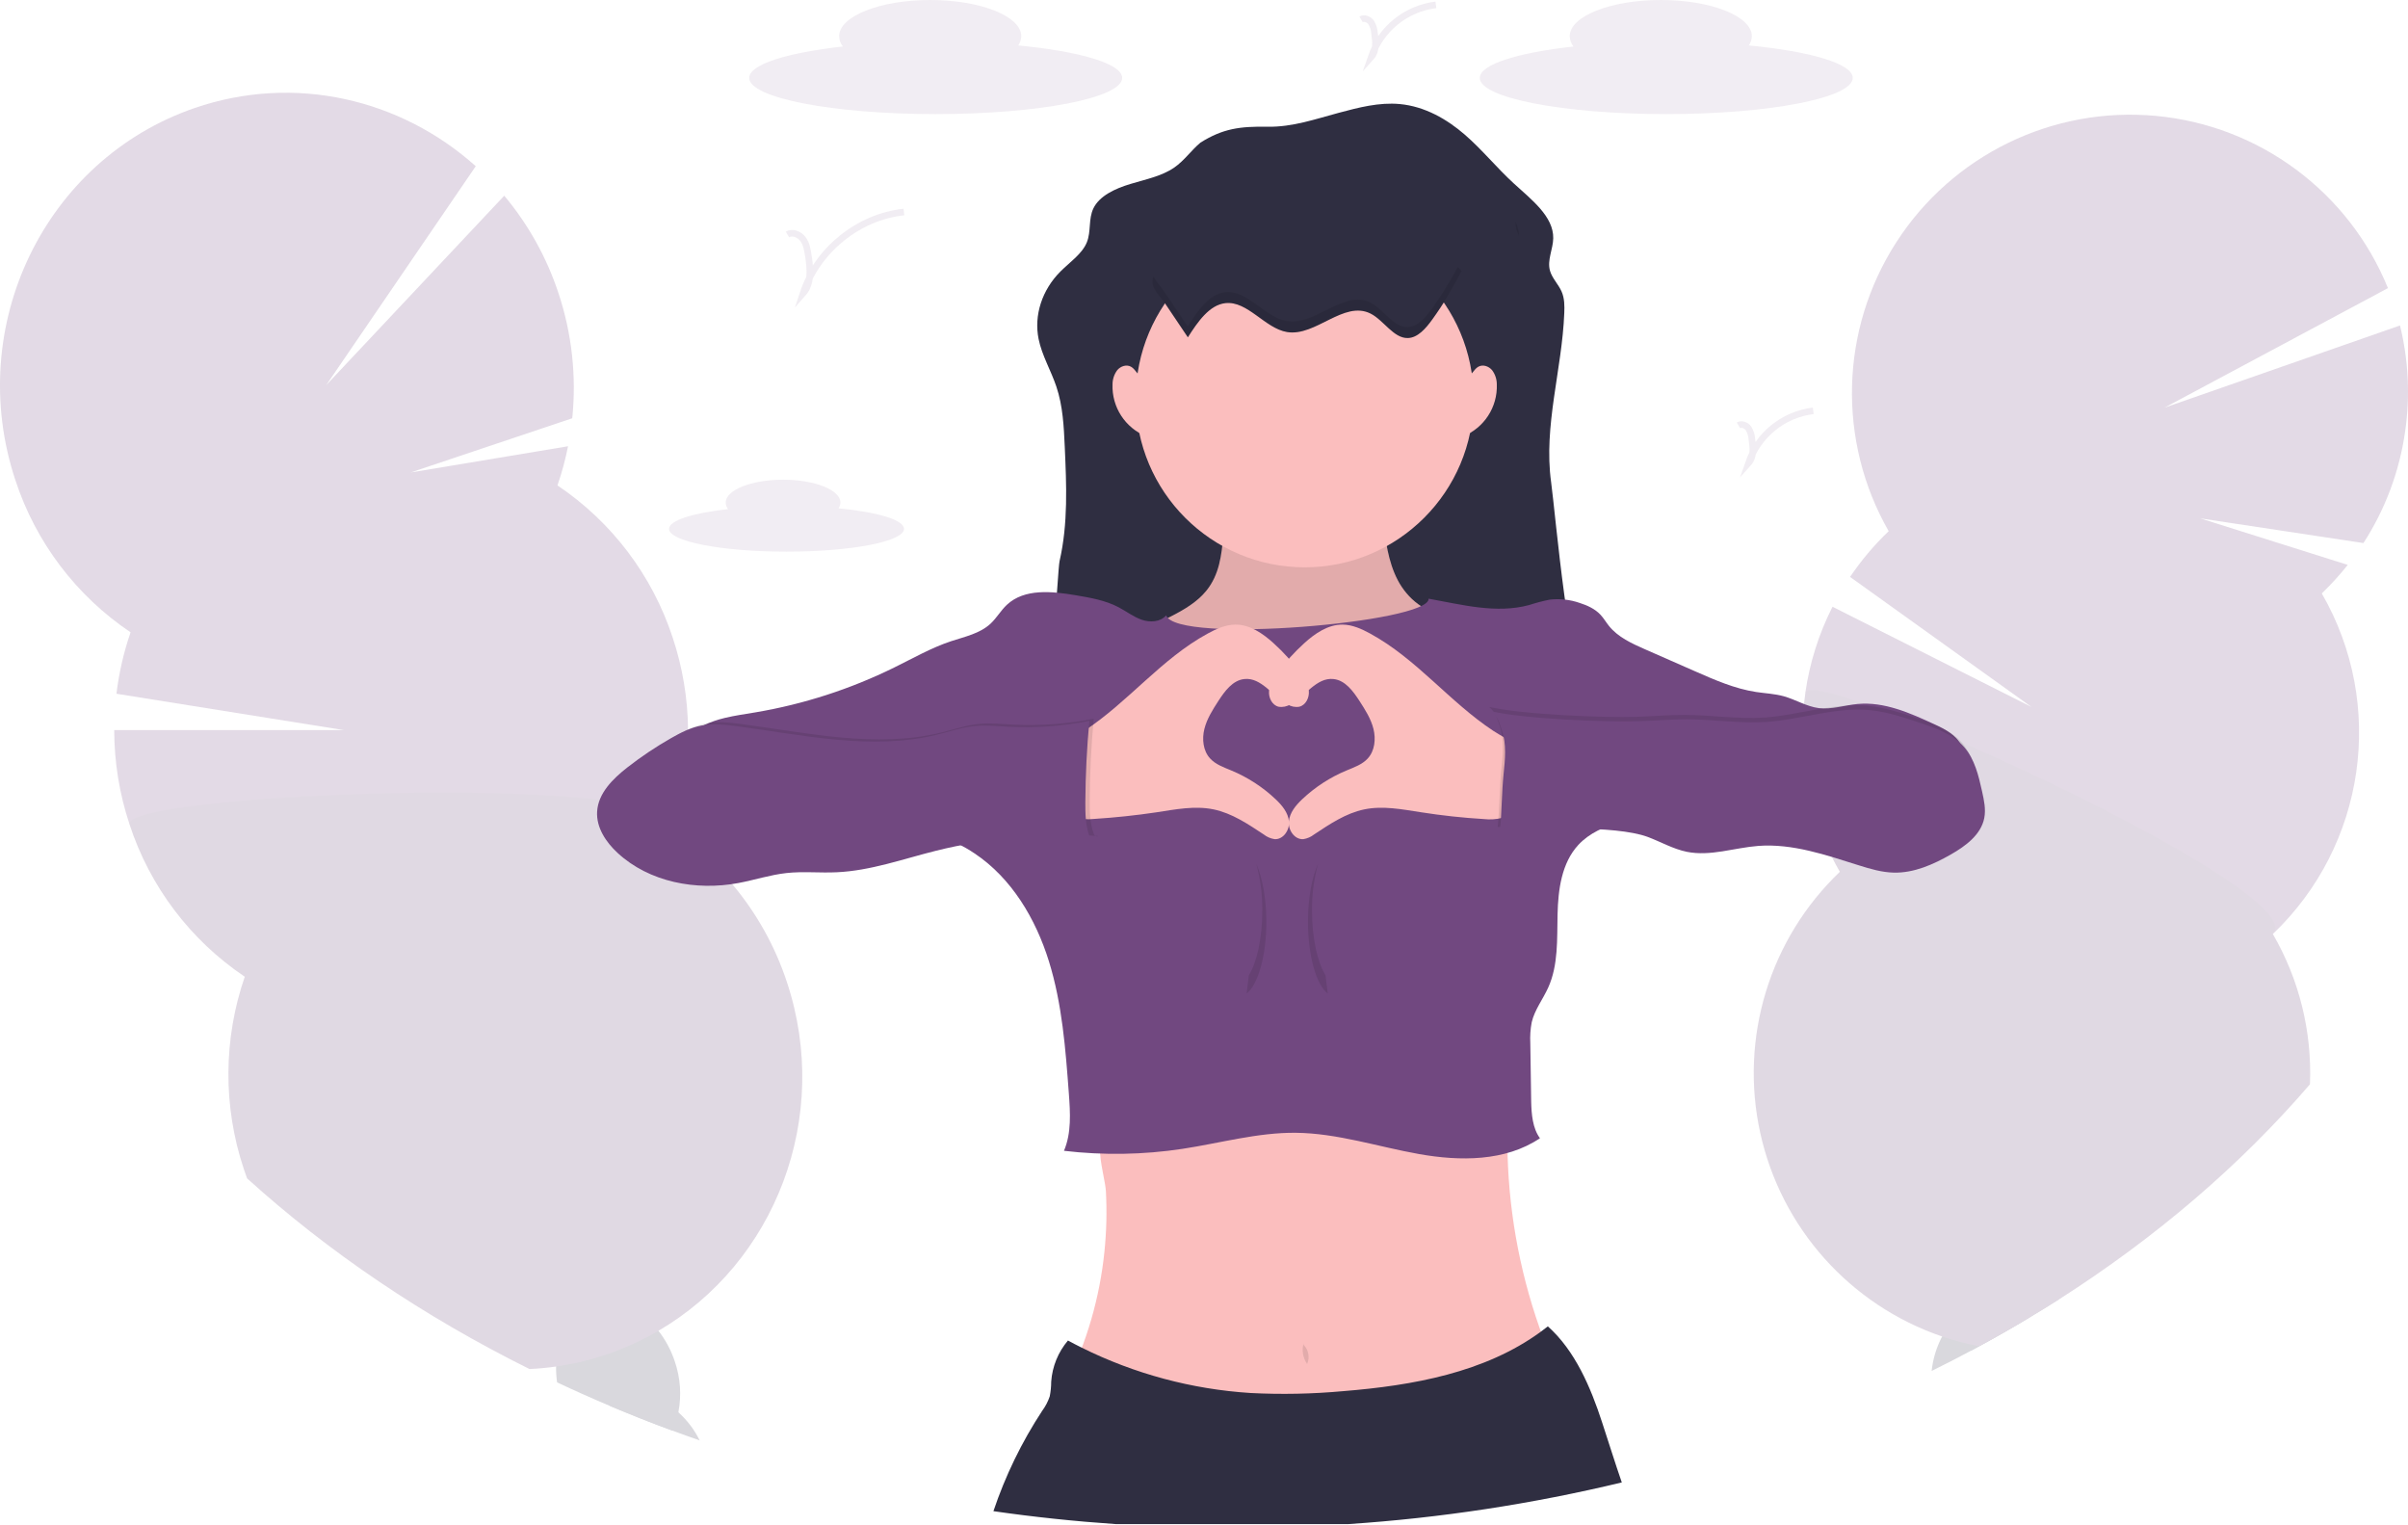
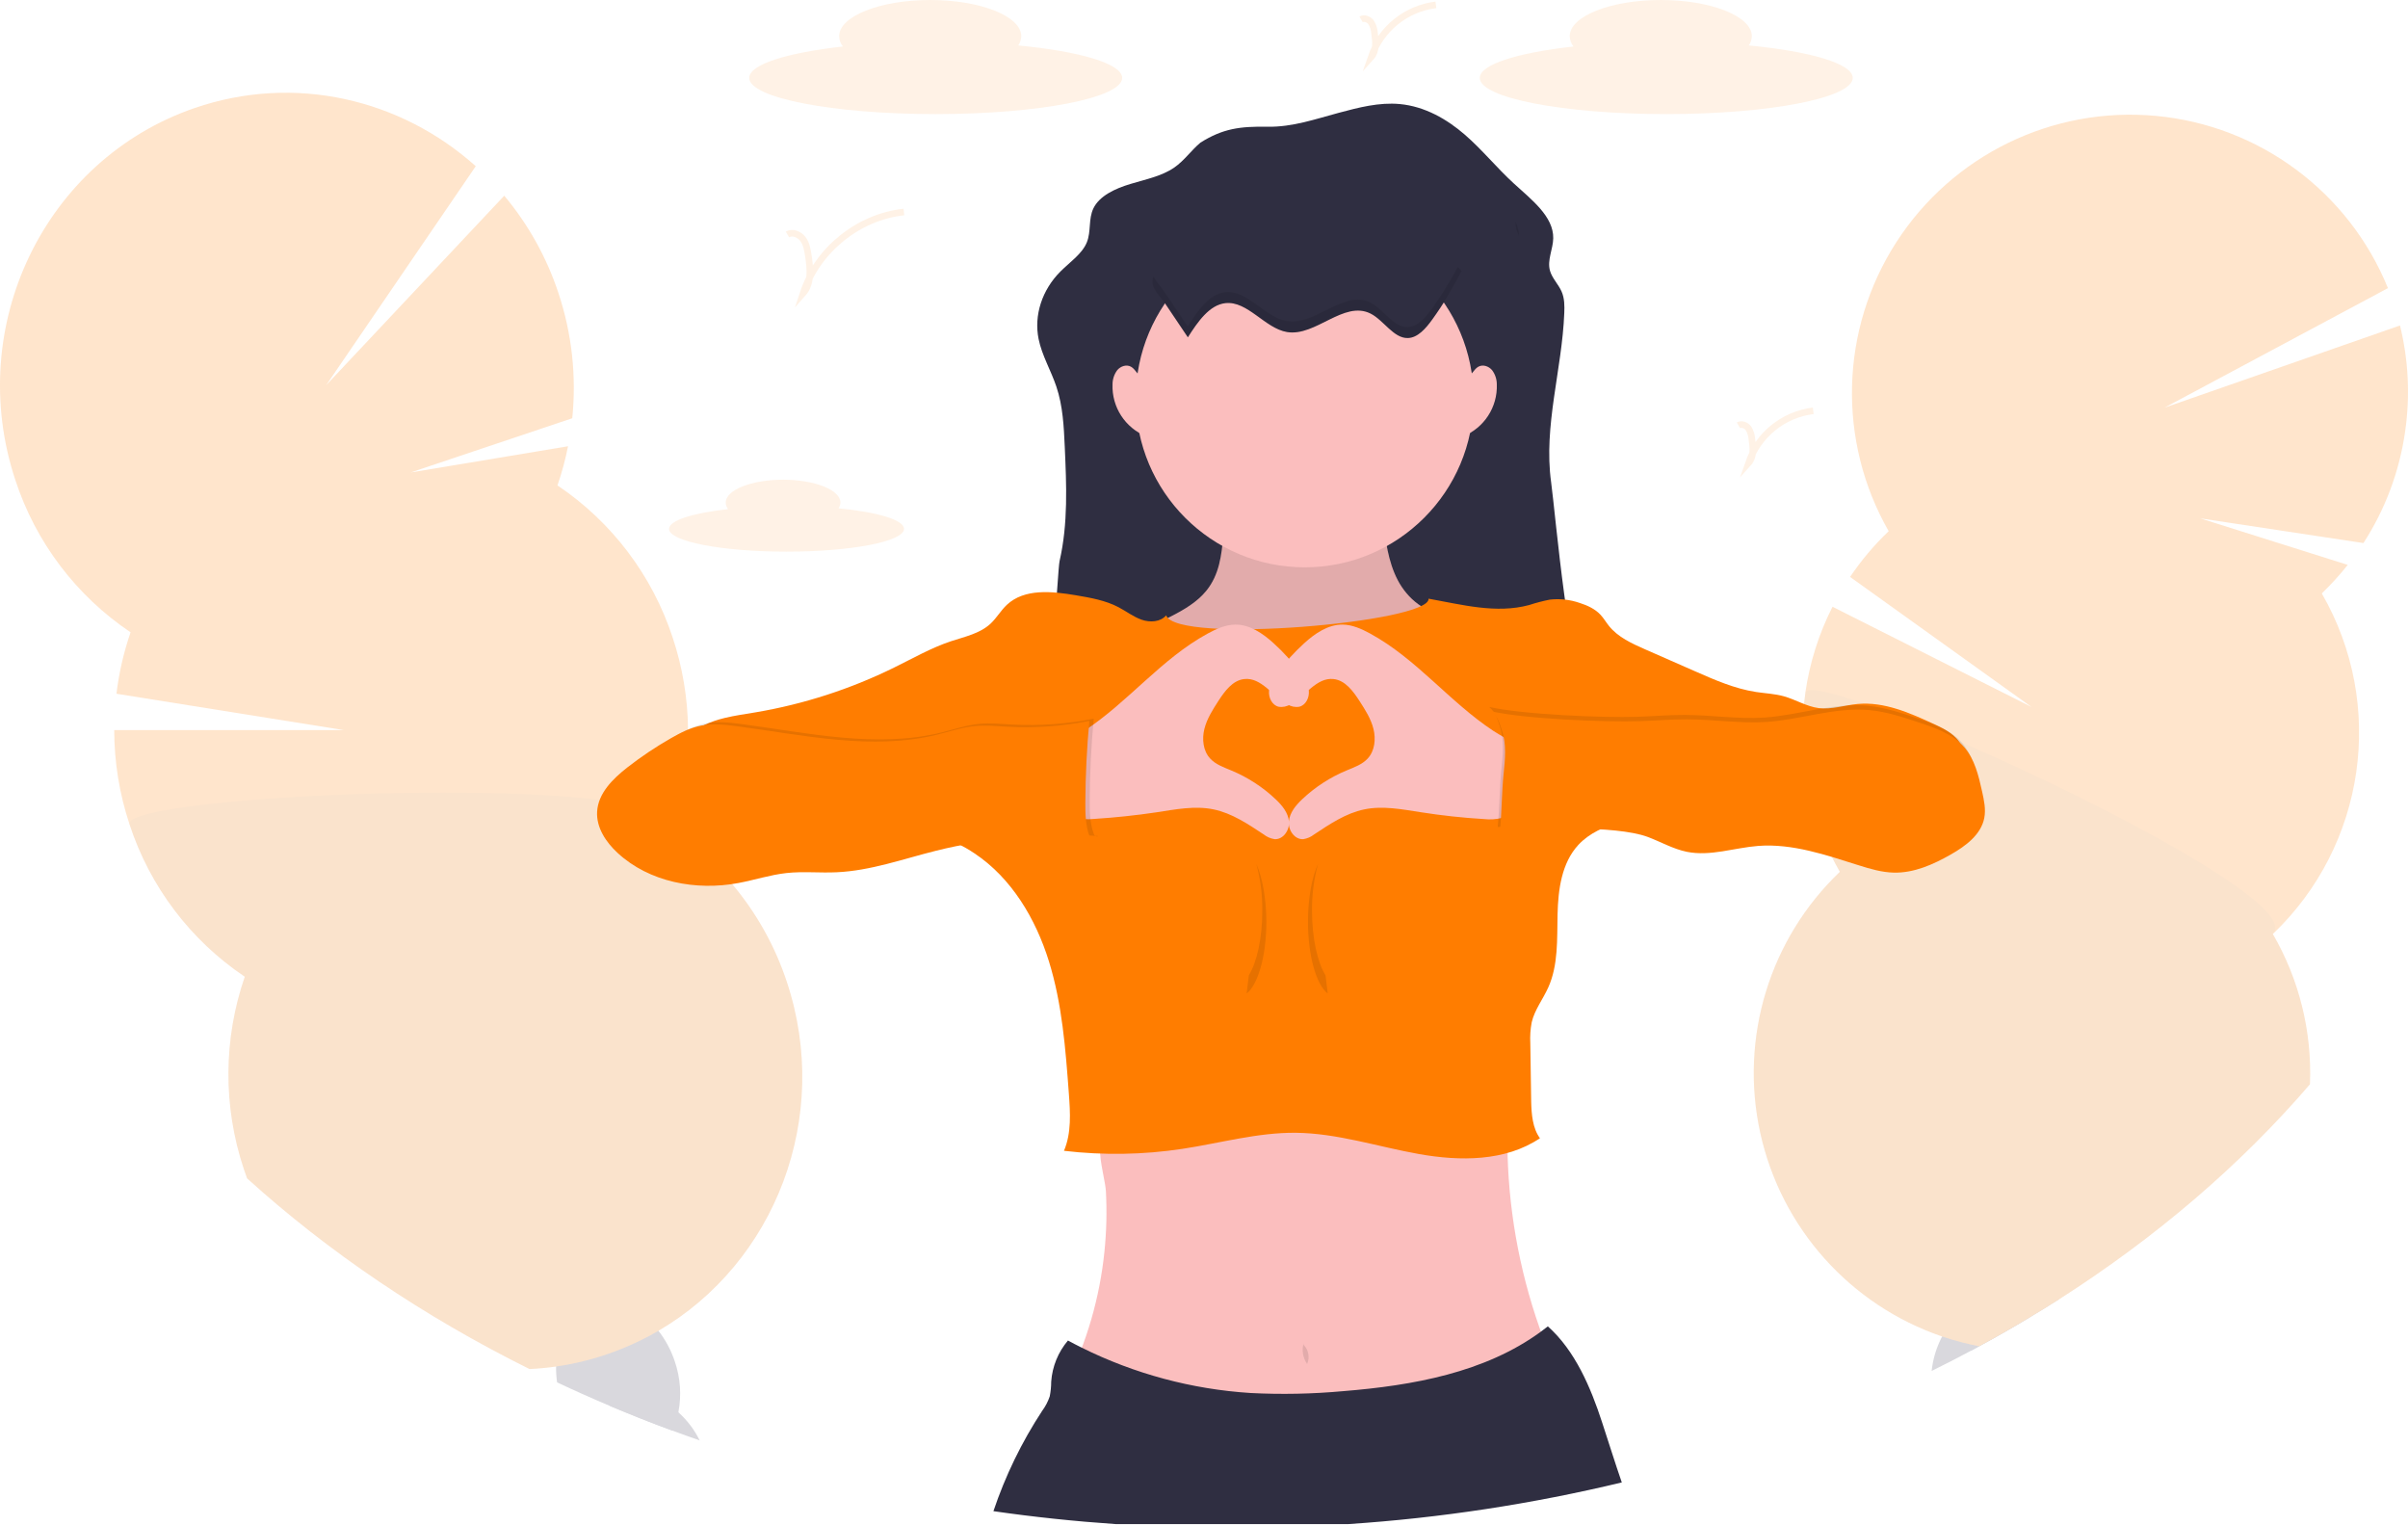
<svg xmlns="http://www.w3.org/2000/svg" id="b762e2c5-0937-4f80-86de-8fcef6019b76" data-name="Layer 1" width="1097.59" height="694.62" viewBox="0 0 1097.59 694.62">
  <g opacity="0.2">
    <path d="M976.46,703q-11.34,6.83-23.13,13.23c-1.22.66-2.44,1.32-3.66,2q-8.86,4.75-18,9.24.07-.72.18-1.44a43.59,43.59,0,0,1,4.58-14.22,35.82,35.82,0,0,1,3.9-6c5.95-7.43,14.21-11.58,22.65-10.37A22,22,0,0,1,976.46,703Z" transform="translate(-51.21 -102.69)" fill="#3f3d56" />
    <path d="M990.32,691.63c-.15,1.07-.34,2.12-.57,3.16Q983.2,699,976.46,703q-11.34,6.83-23.13,13.23c-1.22.66-2.44,1.32-3.66,2a24.36,24.36,0,0,1-4-3.69,31,31,0,0,1-5.31-8.69,43.32,43.32,0,0,1,6-41.93c6-7.43,14.21-11.58,22.65-10.37s15.2,7.52,18.82,16.32A41.79,41.79,0,0,1,990.32,691.63Z" transform="translate(-51.21 -102.69)" fill="#3f3d56" />
    <ellipse cx="970.13" cy="645.93" rx="34.66" ry="26.48" transform="translate(141.57 1411.63) rotate(-81.82)" fill="#3f3d56" />
-     <path d="M1147.49,299.34a126.31,126.31,0,0,1-19,50.84l-74.4-11.26,67.24,21.21a128.68,128.68,0,0,1-11.83,13,126.84,126.84,0,0,1-22.3,155.22,126.22,126.22,0,0,1,16.91,68.48c-31.63,36.81-70.22,69.83-114.33,98Q983.2,699,976.46,703q-11.34,6.83-23.13,13.23c-2.59-.5-5.14-1.07-7.66-1.73-3.13-.79-6.2-1.71-9.21-2.73A126.83,126.83,0,0,1,889.84,500q-1.92-3.31-3.63-6.73h0c-.34-.66-.66-1.32-1-2a126.22,126.22,0,0,1-12.2-61.9l.15-2.21c.09-1.19.2-2.39.32-3.58.18-1.68.39-3.37.63-5.06l0-.16a125.93,125.93,0,0,1,12.38-39.15l90.71,45.68-82.71-59.28a127,127,0,0,1,17.6-20.84A126.83,126.83,0,1,1,1139.66,234l-101.87,54.49,107.36-37.47A126.47,126.47,0,0,1,1147.49,299.34Z" transform="translate(-51.21 -102.69)" fill="#714880" />
+     <path d="M1147.49,299.34a126.31,126.31,0,0,1-19,50.84l-74.4-11.26,67.24,21.21a128.68,128.68,0,0,1-11.83,13,126.84,126.84,0,0,1-22.3,155.22,126.22,126.22,0,0,1,16.91,68.48c-31.63,36.81-70.22,69.83-114.33,98Q983.2,699,976.46,703q-11.34,6.83-23.13,13.23c-2.59-.5-5.14-1.07-7.66-1.73-3.13-.79-6.2-1.71-9.21-2.73A126.83,126.83,0,0,1,889.84,500q-1.92-3.31-3.63-6.73h0c-.34-.66-.66-1.32-1-2a126.22,126.22,0,0,1-12.2-61.9l.15-2.21c.09-1.19.2-2.39.32-3.58.18-1.68.39-3.37.63-5.06l0-.16a125.93,125.93,0,0,1,12.38-39.15l90.71,45.68-82.71-59.28a127,127,0,0,1,17.6-20.84A126.83,126.83,0,1,1,1139.66,234l-101.87,54.49,107.36-37.47A126.47,126.47,0,0,1,1147.49,299.34Z" transform="translate(-51.21 -102.69)" fill="#ff7d00" />
    <path d="M1104.08,596.79c-31.63,36.81-70.22,69.83-114.33,98Q983.2,699,976.46,703q-11.34,6.83-23.13,13.23c-2.59-.5-5.14-1.07-7.66-1.73-3.13-.79-6.2-1.71-9.21-2.73A126.83,126.83,0,0,1,889.84,500q-1.92-3.31-3.63-6.73h0c-.34-.66-.66-1.32-1-2a126.22,126.22,0,0,1-12.2-61.9l.15-2.21c.09-1.19.2-2.39.32-3.58.18-1.68.39-3.37.63-5.06l0-.16c.78-2.7,11.1-.43,26.82,5h0l3.32,1.18c3.48,1.25,7.19,2.63,11.09,4.14h0c8.51,3.28,17.91,7.15,27.83,11.43h0l.65.28h0l1.38.6h0c66.7,28.92,154.44,75.32,141.86,87.3A126.22,126.22,0,0,1,1104.08,596.79Z" transform="translate(-51.21 -102.69)" opacity="0.1" />
  </g>
  <g opacity="0.2">
    <path d="M370.12,759.12q-6.3-2.18-12.51-4.48-14.46-5.32-28.47-11.25a20.79,20.79,0,0,1,6.35-3.52c8.33-2.86,17.48-.13,24.93,6.45A42.3,42.3,0,0,1,370.12,759.12Z" transform="translate(-51.21 -102.69)" fill="#3f3d56" />
    <path d="M360.42,746.32a33.41,33.41,0,0,1-2.81,8.32q-14.46-5.32-28.47-11.25-12.19-5.13-24-10.71a45.51,45.51,0,0,1-.46-7.21,40.42,40.42,0,0,1,.8-7.48c2-9.83,7.66-17.66,16-20.52s17.48-.13,24.93,6.46a39.43,39.43,0,0,1,4.94,5.26,46.59,46.59,0,0,1,7.48,14.08A45.05,45.05,0,0,1,360.42,746.32Z" transform="translate(-51.21 -102.69)" fill="#3f3d56" />
    <ellipse cx="318.87" cy="689.76" rx="27.32" ry="36.55" transform="translate(-244.25 25.48) rotate(-17.54)" fill="#3f3d56" />
    <ellipse cx="304.81" cy="647.35" rx="27.32" ry="36.55" transform="matrix(0.95, -0.3, 0.3, 0.95, -232.13, 19.27)" fill="#3f3d56" />
-     <path d="M351.3,709.19q-4.17,2.44-8.56,4.57a129.57,129.57,0,0,1-14.53,6,127.24,127.24,0,0,1-13.81,3.91q-4.87,1.1-9.75,1.79-6.06.87-12.09,1.14c-48.32-24-91.7-53.36-128.72-86.89-.53-1.42-1-2.85-1.51-4.3a136.3,136.3,0,0,1,.46-87.6,133.67,133.67,0,0,1-52.52-69.38,136.77,136.77,0,0,1-7-43H208L104.29,418.85a136,136,0,0,1,6.44-28,133.61,133.61,0,0,1-52.52-69.37c-23.26-70.11,13.31-146,81.68-169.54,45.77-15.74,94.18-4,128.17,26.5l-68.15,99.76,81.14-86.32a135,135,0,0,1,24.72,44.42,136.59,136.59,0,0,1,6.28,57L238.42,318l71.7-11.93a135.2,135.2,0,0,1-4.81,17.84,133.65,133.65,0,0,1,52.52,69.37,136.8,136.8,0,0,1,7,41.84v.11c0,1.1,0,2.2,0,3.3,0,.47,0,.93,0,1.4a136,136,0,0,1-7.41,41,132,132,0,0,1,27,24.05c.2.22.39.44.57.67a134.83,134.83,0,0,1,24.91,44.65C430.37,612,404.46,678.2,351.3,709.19Z" transform="translate(-51.21 -102.69)" fill="#714880" />
+     <path d="M351.3,709.19q-4.17,2.44-8.56,4.57a129.57,129.57,0,0,1-14.53,6,127.24,127.24,0,0,1-13.81,3.91q-4.87,1.1-9.75,1.79-6.06.87-12.09,1.14c-48.32-24-91.7-53.36-128.72-86.89-.53-1.42-1-2.85-1.51-4.3a136.3,136.3,0,0,1,.46-87.6,133.67,133.67,0,0,1-52.52-69.38,136.77,136.77,0,0,1-7-43H208L104.29,418.85a136,136,0,0,1,6.44-28,133.61,133.61,0,0,1-52.52-69.37c-23.26-70.11,13.31-146,81.68-169.54,45.77-15.74,94.18-4,128.17,26.5l-68.15,99.76,81.14-86.32a135,135,0,0,1,24.72,44.42,136.59,136.59,0,0,1,6.28,57L238.42,318l71.7-11.93a135.2,135.2,0,0,1-4.81,17.84,133.65,133.65,0,0,1,52.52,69.37,136.8,136.8,0,0,1,7,41.84v.11c0,1.1,0,2.2,0,3.3,0,.47,0,.93,0,1.4a136,136,0,0,1-7.41,41,132,132,0,0,1,27,24.05c.2.22.39.44.57.67a134.83,134.83,0,0,1,24.91,44.65C430.37,612,404.46,678.2,351.3,709.19Z" transform="translate(-51.21 -102.69)" fill="#ff7d00" />
    <path d="M351.3,709.19q-4.17,2.44-8.56,4.57a129.57,129.57,0,0,1-14.53,6,127.24,127.24,0,0,1-13.81,3.91q-4.87,1.1-9.75,1.79-6.06.87-12.09,1.14c-48.32-24-91.7-53.36-128.72-86.89-.53-1.42-1-2.85-1.51-4.3a136.3,136.3,0,0,1,.46-87.6,133.67,133.67,0,0,1-52.52-69.38c-3.59-10.82,146.12-19.55,214.31-11.18l1.59.2c20.7,2.67,33.41,7,31.2,13.41a132,132,0,0,1,27,24.05c.2.22.39.44.57.67a134.83,134.83,0,0,1,24.91,44.65C430.37,612,404.46,678.2,351.3,709.19Z" transform="translate(-51.21 -102.69)" opacity="0.1" />
  </g>
-   <path d="M433.42,334.35a4.74,4.74,0,0,0,.86-2.64c0-5.75-11.71-10.4-26.15-10.4S382,326,382,331.71a5,5,0,0,0,1.07,3c-16.07,1.79-26.9,5.16-26.9,9,0,5.74,24,10.39,53.55,10.39s53.55-4.65,53.55-10.39C463.26,339.59,451.1,336.05,433.42,334.35Z" transform="translate(-51.21 -102.69)" fill="#714880" opacity="0.1" />
-   <path d="M848.34,123.4a7.61,7.61,0,0,0,1.37-4.21c0-9.11-18.58-16.5-41.5-16.5s-41.5,7.39-41.5,16.5a7.81,7.81,0,0,0,1.71,4.69c-25.52,2.85-42.71,8.19-42.71,14.31,0,9.11,38,16.5,85,16.5s85-7.39,85-16.5C895.71,131.7,876.4,126.09,848.34,123.4Z" transform="translate(-51.21 -102.69)" fill="#714880" opacity="0.1" />
-   <path d="M515.34,123.4a7.61,7.61,0,0,0,1.37-4.21c0-9.11-18.58-16.5-41.5-16.5s-41.5,7.39-41.5,16.5a7.81,7.81,0,0,0,1.71,4.69c-25.52,2.85-42.71,8.19-42.71,14.31,0,9.11,38.05,16.5,85,16.5s85-7.39,85-16.5C562.71,131.7,543.4,126.09,515.34,123.4Z" transform="translate(-51.21 -102.69)" fill="#714880" opacity="0.1" />
-   <path d="M410.13,209.54c2.34-1.35,5.48-.06,7.08,2.11s2.06,5,2.46,7.63c.89,5.91,1.53,12.7-2.45,17.16,6.51-19.77,25.26-34.92,46-37.13" transform="translate(-51.21 -102.69)" fill="none" stroke="#714880" stroke-miterlimit="10" stroke-width="3" opacity="0.1" />
-   <path d="M671.6,111.52c1.5-.87,3.53,0,4.56,1.35a10.7,10.7,0,0,1,1.57,4.91c.57,3.8,1,8.16-1.57,11a35.86,35.86,0,0,1,29.55-23.87" transform="translate(-51.21 -102.69)" fill="none" stroke="#714880" stroke-miterlimit="10" stroke-width="3" opacity="0.1" />
-   <path d="M843.6,296.52c1.5-.87,3.53,0,4.56,1.35a10.7,10.7,0,0,1,1.57,4.91c.57,3.8,1,8.16-1.57,11a35.86,35.86,0,0,1,29.55-23.87" transform="translate(-51.21 -102.69)" fill="none" stroke="#714880" stroke-miterlimit="10" stroke-width="3" opacity="0.1" />
+   <path d="M433.42,334.35a4.74,4.74,0,0,0,.86-2.64c0-5.75-11.71-10.4-26.15-10.4S382,326,382,331.71a5,5,0,0,0,1.07,3c-16.07,1.79-26.9,5.16-26.9,9,0,5.74,24,10.39,53.55,10.39s53.55-4.65,53.55-10.39C463.26,339.59,451.1,336.05,433.42,334.35Z" transform="translate(-51.21 -102.69)" fill="#ff7d00" opacity="0.1" />
+   <path d="M848.34,123.4a7.61,7.61,0,0,0,1.37-4.21c0-9.11-18.58-16.5-41.5-16.5s-41.5,7.39-41.5,16.5a7.81,7.81,0,0,0,1.71,4.69c-25.52,2.85-42.71,8.19-42.71,14.31,0,9.11,38,16.5,85,16.5s85-7.39,85-16.5C895.71,131.7,876.4,126.09,848.34,123.4Z" transform="translate(-51.21 -102.69)" fill="#ff7d00" opacity="0.1" />
+   <path d="M515.34,123.4a7.61,7.61,0,0,0,1.37-4.21c0-9.11-18.58-16.5-41.5-16.5s-41.5,7.39-41.5,16.5a7.81,7.81,0,0,0,1.71,4.69c-25.52,2.85-42.71,8.19-42.71,14.31,0,9.11,38.05,16.5,85,16.5s85-7.39,85-16.5C562.71,131.7,543.4,126.09,515.34,123.4Z" transform="translate(-51.21 -102.69)" fill="#ff7d00" opacity="0.1" />
+   <path d="M410.13,209.54c2.34-1.35,5.48-.06,7.08,2.11s2.06,5,2.46,7.63c.89,5.91,1.53,12.7-2.45,17.16,6.51-19.77,25.26-34.92,46-37.13" transform="translate(-51.21 -102.69)" fill="none" stroke="#ff7d00" stroke-miterlimit="10" stroke-width="3" opacity="0.1" />
+   <path d="M671.6,111.52c1.5-.87,3.53,0,4.56,1.35a10.7,10.7,0,0,1,1.57,4.91c.57,3.8,1,8.16-1.57,11a35.86,35.86,0,0,1,29.55-23.87" transform="translate(-51.21 -102.69)" fill="none" stroke="#ff7d00" stroke-miterlimit="10" stroke-width="3" opacity="0.1" />
+   <path d="M843.6,296.52c1.5-.87,3.53,0,4.56,1.35a10.7,10.7,0,0,1,1.57,4.91c.57,3.8,1,8.16-1.57,11a35.86,35.86,0,0,1,29.55-23.87" transform="translate(-51.21 -102.69)" fill="none" stroke="#ff7d00" stroke-miterlimit="10" stroke-width="3" opacity="0.1" />
  <path d="M598.39,167.68c-4.28,3.58-7.3,8.17-12,11.4-5.66,3.9-13.09,5.38-20,7.47s-14,5.37-16.78,11.06c-2.36,4.87-1,10.52-3,15.5-2.15,5.29-7.73,9-12,13.27-8.44,8.42-12.19,20-10,30.8,1.51,7.47,5.64,14.37,8.09,21.66,3,8.92,3.42,18.27,3.84,27.52.78,17.37,1.55,34.91-2.36,52-1,4.29-3.7,69.52-8.93,69.39,13.88-1.19,27.84-1.32,41.79-1.46l209-2c-9.63-12.6-15.78-87.06-17.82-101.91-3.52-25.6,5-51.23,6-77,.14-3.32.14-6.73-1.23-9.85-1.44-3.27-4.32-6.06-5.28-9.45-1.38-4.85,1.39-9.82,1.48-14.8.18-10-10-17.67-18.07-25.08-7.78-7.13-14.25-15.23-22.28-22.18s-18.12-12.84-29.6-13.91c-9.43-.87-18.8,1.58-27.83,4-10.77,2.88-21,6.52-32.43,6.34C616.37,160.23,608.6,161.28,598.39,167.68Z" transform="translate(-51.21 -102.69)" fill="#2f2e41" />
  <g opacity="0.1">
    <path d="M742.35,207.07a13.94,13.94,0,0,0,1.26,3.14A18.46,18.46,0,0,0,742,203.7,12,12,0,0,0,742.35,207.07Z" transform="translate(-51.21 -102.69)" />
    <path d="M539.66,367.64l-1.16.1A5.45,5.45,0,0,0,539.66,367.64Z" transform="translate(-51.21 -102.69)" />
  </g>
  <path d="M756.69,728a8.81,8.81,0,0,1-4.4,1.79c-25.57,5.25-51.37,9.73-77.44,11.15-23,1.26-46.07.13-69.08-1s-46-2.27-68.46-6.92a174.48,174.48,0,0,0,17.3-59.81,176.59,176.59,0,0,0,.69-27.5,30.75,30.75,0,0,0-.4-3.29c-1.07-6.58-3.71-16.11-1.31-20.87,3.08-6.12,14.91-6.32,20.69-7.46,9.82-1.93,19.69-3.54,29.6-4.89,39.33-5.35,79.06-6.57,118.69-7.76,5.32-.16,11.66.2,14.43,4.75,1.55,2.55,1.47,5.73,1.39,8.72q-.27,9.71.19,19.42A259.76,259.76,0,0,0,756.76,718C758.08,721.27,759.29,725.55,756.69,728Z" transform="translate(-51.21 -102.69)" fill="#fbbebe" />
  <path d="M601.09,371.89c-4.18,5.15-10.07,8.61-16,11.65a199.86,199.86,0,0,1-21.85,9.68c-1.51,2.29-.31,5.33,1,7.77,11.73,22.78,27.43,45.42,51.11,55.21,12.15,5,25.48,6.25,38.58,7.42,4.08.36,8.24.72,12.22-.26s7.68-3.35,11-5.86a102.61,102.61,0,0,0,39.72-67.73c.32-2.39.32-5.32-1.73-6.6-1.25-.77-2.84-.62-4.31-.61-9.59.1-18.09-7-22.52-15.49s-5.61-18.28-6.7-27.81c0-.21-56.38-1.4-61.47-1.44-7.94-.07-10.56.86-11.33,9C608,355.8,607,364.57,601.09,371.89Z" transform="translate(-51.21 -102.69)" fill="#fbbebe" />
  <path d="M601.09,371.89c-4.18,5.15-10.07,8.61-16,11.65a199.86,199.86,0,0,1-21.85,9.68c-1.51,2.29-.31,5.33,1,7.77,11.73,22.78,27.43,45.42,51.11,55.21,12.15,5,25.48,6.25,38.58,7.42,4.08.36,8.24.72,12.22-.26s7.68-3.35,11-5.86a102.61,102.61,0,0,0,39.72-67.73c.32-2.39.32-5.32-1.73-6.6-1.25-.77-2.84-.62-4.31-.61-9.59.1-18.09-7-22.52-15.49s-5.61-18.28-6.7-27.81c0-.21-56.38-1.4-61.47-1.44-7.94-.07-10.56.86-11.33,9C608,355.8,607,364.57,601.09,371.89Z" transform="translate(-51.21 -102.69)" opacity="0.1" />
  <circle cx="594.69" cy="181.55" r="77" fill="#fbbebe" />
-   <path d="M702.37,375.53c.85,10.8-115.22,20.91-119.6,7.59-2.6,3.07-7.37,3.32-11.17,2s-7-3.86-10.6-5.73c-6-3.13-12.76-4.29-19.41-5.42-10.83-1.83-23.41-3.17-31.43,4.34-2.77,2.59-4.66,6-7.44,8.6-4.86,4.52-11.73,5.93-18,8-9.05,3-17.39,7.8-25.94,12a229.85,229.85,0,0,1-63.19,20.42c-4.67.79-9.37,1.43-14,2.54-6.5,1.56-13,4.23-17.43,9.24,5.18,6.62,12.62,10.23,20.61,12.84l77.1,25.2c11.6,3.79,23.38,7.66,33.53,14.45,16.91,11.28,27.91,29.82,33.93,49.23s7.57,39.89,9.07,60.16c.65,8.81,1.24,18-2.22,26.16a202.47,202.47,0,0,0,54-.89c17.21-2.62,34.23-7.48,51.64-7.32,19,.19,37.41,6.35,56.14,9.68s39.4,3.43,55.18-7.2c-3.36-4.53-3.87-11-4-16.62l-.4-26.63a39.52,39.52,0,0,1,.64-9.6c1.34-5.7,5.11-10.48,7.52-15.81,4.65-10.29,4-22.05,4.26-33.34S763,496,770.63,487.74c5-5.39,12-8.45,19.1-10.34,12.14-3.24,24.84-3.45,37.38-4.34a334.68,334.68,0,0,0,118-30.73c-2.22-4.69-7.38-7.35-12.09-9.53-11.14-5.15-22.94-10.43-35.16-9.28-5.91.56-11.76,2.62-17.65,1.87-5.58-.72-10.52-3.88-15.94-5.39-4.11-1.14-8.41-1.31-12.63-1.95-9.74-1.49-18.88-5.5-27.89-9.47l-22.76-10c-6-2.65-12.25-5.48-16.37-10.6-1.34-1.67-2.42-3.55-3.88-5.12-2.51-2.69-6-4.28-9.49-5.39a30.74,30.74,0,0,0-13.67-1.5,80.36,80.36,0,0,0-9.35,2.45C733.19,382.48,717.67,378.26,702.37,375.53Z" transform="translate(-51.21 -102.69)" fill="#714880" />
+   <path d="M702.37,375.53c.85,10.8-115.22,20.91-119.6,7.59-2.6,3.07-7.37,3.32-11.17,2s-7-3.86-10.6-5.73c-6-3.13-12.76-4.29-19.41-5.42-10.83-1.83-23.41-3.17-31.43,4.34-2.77,2.59-4.66,6-7.44,8.6-4.86,4.52-11.73,5.93-18,8-9.05,3-17.39,7.8-25.94,12a229.85,229.85,0,0,1-63.19,20.42c-4.67.79-9.37,1.43-14,2.54-6.5,1.56-13,4.23-17.43,9.24,5.18,6.62,12.62,10.23,20.61,12.84l77.1,25.2c11.6,3.79,23.38,7.66,33.53,14.45,16.91,11.28,27.91,29.82,33.93,49.23s7.57,39.89,9.07,60.16c.65,8.81,1.24,18-2.22,26.16a202.47,202.47,0,0,0,54-.89c17.21-2.62,34.23-7.48,51.64-7.32,19,.19,37.41,6.35,56.14,9.68s39.4,3.43,55.18-7.2c-3.36-4.53-3.87-11-4-16.62l-.4-26.63a39.52,39.52,0,0,1,.64-9.6c1.34-5.7,5.11-10.48,7.52-15.81,4.65-10.29,4-22.05,4.26-33.34S763,496,770.63,487.74c5-5.39,12-8.45,19.1-10.34,12.14-3.24,24.84-3.45,37.38-4.34a334.68,334.68,0,0,0,118-30.73c-2.22-4.69-7.38-7.35-12.09-9.53-11.14-5.15-22.94-10.43-35.16-9.28-5.91.56-11.76,2.62-17.65,1.87-5.58-.72-10.52-3.88-15.94-5.39-4.11-1.14-8.41-1.31-12.63-1.95-9.74-1.49-18.88-5.5-27.89-9.47l-22.76-10c-6-2.65-12.25-5.48-16.37-10.6-1.34-1.67-2.42-3.55-3.88-5.12-2.51-2.69-6-4.28-9.49-5.39a30.74,30.74,0,0,0-13.67-1.5,80.36,80.36,0,0,0-9.35,2.45C733.19,382.48,717.67,378.26,702.37,375.53Z" transform="translate(-51.21 -102.69)" fill="#ff7d00" />
  <path d="M790.44,778.28a744.85,744.85,0,0,1-124.8,19h-.07l-105.61,0h-.06q-28.35-1.93-55.88-5.9a198.58,198.58,0,0,1,22.21-45.7,23.93,23.93,0,0,0,3.46-6.62,34.86,34.86,0,0,0,.67-6.71A32.49,32.49,0,0,1,538,713.61q3.12,1.7,6.3,3.27a201.68,201.68,0,0,0,76.94,20.65,296.28,296.28,0,0,0,42.23-.85c31.66-2.55,64.58-8.43,90.08-27.1,1.07-.78,2.13-1.59,3.18-2.42,12.39,11,19.56,27.86,24.69,43.62C784.47,760,787.29,769.2,790.44,778.28Z" transform="translate(-51.21 -102.69)" fill="#2f2e41" />
  <path d="M645.48,714.66a11.07,11.07,0,0,0,1.52,9.63,7.79,7.79,0,0,0-1.62-8.72Z" transform="translate(-51.21 -102.69)" opacity="0.1" />
  <path d="M601.73,391.4c3.88-2.12,8.07-4,12.49-4.06,6.64-.06,12.58,4,17.5,8.48A89.62,89.62,0,0,1,644,409.44c1.8,2.45,3.52,5.14,3.79,8.17s-1.39,6.44-4.35,7.16a7.67,7.67,0,0,1-5.39-1.09c-6.84-3.76-11.91-12.37-19.67-11.53-5.32.57-8.92,5.52-11.83,10-2.59,4-5.21,8.11-6.37,12.73s-.6,10,2.62,13.48c2.5,2.73,6.15,4,9.56,5.42A66.63,66.63,0,0,1,632.73,467c2.87,2.74,5.6,6,6,10s-2.63,8.4-6.59,8.12a10.55,10.55,0,0,1-4.89-2.13c-7.16-4.73-14.47-9.69-22.87-11.43-8.55-1.77-17.38,0-26,1.32Q564.2,475,549.88,475.9a23.83,23.83,0,0,1-8.47-.55c-9.44-2.92-12.19-14.93-11.09-23.61,1.17-9.28,8-11.39,15.14-16C565.54,422.6,580.44,403,601.73,391.4Z" transform="translate(-51.21 -102.69)" fill="#fbbebe" />
  <path d="M675.7,391.4c-3.89-2.12-8.07-4-12.5-4.06-6.64-.06-12.58,4-17.5,8.48a89.62,89.62,0,0,0-12.27,13.62c-1.79,2.45-3.51,5.14-3.78,8.17s1.38,6.44,4.34,7.16a7.7,7.7,0,0,0,5.4-1.09c6.84-3.76,11.91-12.37,19.66-11.53,5.33.57,8.93,5.52,11.83,10,2.59,4,5.22,8.11,6.37,12.73s.6,10-2.62,13.48c-2.49,2.73-6.15,4-9.56,5.42A66.75,66.75,0,0,0,644.69,467c-2.87,2.74-5.59,6-6,10s2.63,8.4,6.59,8.12a10.51,10.51,0,0,0,4.89-2.13c7.16-4.73,14.47-9.69,22.87-11.43,8.55-1.77,17.38,0,26,1.32,9.43,1.48,18.94,2.51,28.47,3.08a23.89,23.89,0,0,0,8.48-.55c9.43-2.92,12.18-14.93,11.09-23.61-1.18-9.28-8-11.39-15.15-16C711.89,422.6,697,403,675.7,391.4Z" transform="translate(-51.21 -102.69)" fill="#fbbebe" />
  <path d="M592.66,256.42c4.48-7.08,9.8-14.76,17.07-15.58,10.15-1.15,18.08,11.54,28.18,13.18,13,2.12,25.78-14.52,38-8.44,6,3,10.48,11.32,17,11.16,4.51-.1,8.18-4.33,11.17-8.48a158.2,158.2,0,0,0,13.35-22.12c-12.41-14.23-30.46-17.48-47.31-20.07l-28.33-4.35c-6.82-1.05-13.76-2.09-20.54-.64-6.13,1.31-11.85,4.61-17.4,8.08-6.62,4.16-22.19,10.84-26.25,18.58-2.83,5.37,1.06,7.87,4.71,13.28Q587.46,248.72,592.66,256.42Z" transform="translate(-51.21 -102.69)" fill="#2f2e41" />
  <path d="M549.75,430.22a149,149,0,0,1-37.35,2.66c-4.91-.26-9.84-.77-14.73-.31-5.9.56-11.57,2.51-17.32,3.93-29.79,7.33-60.92.17-91.33-3.85-5.37-.71-10.86-1.32-16.18-.28-4.87.95-9.37,3.23-13.68,5.68a165.25,165.25,0,0,0-20,13.39c-6.63,5.18-13.32,11.78-13.78,20.17-.4,7.22,4,13.87,9.33,18.78,14.4,13.33,35.78,17.34,55.06,13.73,7.33-1.37,14.48-3.73,21.89-4.55,7.59-.84,15.26,0,22.89-.36,15.5-.69,30.34-6.08,45.39-9.83a218.63,218.63,0,0,1,71.94-5.64,1.55,1.55,0,0,1-2.13-1.09c-1.77-4.88-1.86-10.19-1.83-15.38C548,454.68,548.59,442.76,549.75,430.22Z" transform="translate(-51.21 -102.69)" opacity="0.1" />
-   <path d="M547.75,431.22a149,149,0,0,1-37.35,2.66c-4.91-.26-9.84-.77-14.73-.31-5.9.56-11.57,2.51-17.32,3.93-29.79,7.33-60.92.17-91.33-3.85-5.37-.71-10.86-1.32-16.18-.28-4.87.95-9.37,3.23-13.68,5.68a165.25,165.25,0,0,0-20,13.39c-6.63,5.18-13.32,11.78-13.78,20.17-.4,7.22,4,13.87,9.33,18.78,14.4,13.33,35.78,17.34,55.06,13.73,7.33-1.37,14.48-3.73,21.89-4.55,7.59-.84,15.26,0,22.89-.36,15.5-.69,30.34-6.08,45.39-9.83a218.63,218.63,0,0,1,71.94-5.64,1.55,1.55,0,0,1-2.13-1.09c-1.77-4.88-1.86-10.19-1.83-15.38C546,455.68,546.59,443.76,547.75,431.22Z" transform="translate(-51.21 -102.69)" fill="#714880" />
+   <path d="M547.75,431.22a149,149,0,0,1-37.35,2.66c-4.91-.26-9.84-.77-14.73-.31-5.9.56-11.57,2.51-17.32,3.93-29.79,7.33-60.92.17-91.33-3.85-5.37-.71-10.86-1.32-16.18-.28-4.87.95-9.37,3.23-13.68,5.68a165.25,165.25,0,0,0-20,13.39c-6.63,5.18-13.32,11.78-13.78,20.17-.4,7.22,4,13.87,9.33,18.78,14.4,13.33,35.78,17.34,55.06,13.73,7.33-1.37,14.48-3.73,21.89-4.55,7.59-.84,15.26,0,22.89-.36,15.5-.69,30.34-6.08,45.39-9.83a218.63,218.63,0,0,1,71.94-5.64,1.55,1.55,0,0,1-2.13-1.09c-1.77-4.88-1.86-10.19-1.83-15.38C546,455.68,546.59,443.76,547.75,431.22Z" transform="translate(-51.21 -102.69)" fill="#ff7d00" />
  <path d="M730,424.87c15.24,3.47,51.92,5,67.54,4.48,7.13-.22,14.24-.86,21.37-.84,12.22,0,24.42,2,36.61,1.19,15.75-1.08,31.22-6.87,46.93-5.38,7.72.74,15.15,3.2,22.51,5.66s15.38,5.24,20.56,11.22c4.8,5.54,6.55,13,8.14,20.16.89,4,1.78,8.13,1,12.14-1.49,7.61-8.5,12.76-15.23,16.6-8,4.56-16.78,8.48-26,8.27-5.47-.12-10.79-1.7-16-3.34-14.93-4.69-30.19-10-45.79-8.83-10.91.84-21.81,4.86-32.54,2.69-6.31-1.28-12-4.62-18-6.84-14.62-5.35-51.73-3.93-67.23-2.45.9-8.71.79-17.49,1.69-26.21.7-6.67,1.37-13.58-.77-19.94C733.45,429.64,733,427.57,730,424.87Z" transform="translate(-51.21 -102.69)" opacity="0.1" />
-   <path d="M731,426.87c15.24,3.47,51.92,5,67.54,4.48,7.13-.22,14.24-.86,21.37-.84,12.22,0,24.42,2,36.61,1.19,15.75-1.08,31.22-6.87,46.93-5.38,7.72.74,15.15,3.2,22.51,5.66s15.38,5.24,20.56,11.22c4.8,5.54,6.55,13,8.14,20.16.89,4,1.78,8.13,1,12.14-1.49,7.61-8.5,12.76-15.23,16.6-8,4.56-16.78,8.48-26,8.27-5.47-.12-10.79-1.7-16-3.34-14.93-4.69-30.19-10-45.79-8.83-10.91.84-21.81,4.86-32.54,2.69-6.31-1.28-12-4.62-18-6.84-14.62-5.35-51.73-3.93-67.23-2.45.9-8.71.79-17.49,1.69-26.21.7-6.67,1.37-13.58-.77-19.94C734.45,431.64,734,429.57,731,426.87Z" transform="translate(-51.21 -102.69)" fill="#714880" />
+   <path d="M731,426.87c15.24,3.47,51.92,5,67.54,4.48,7.13-.22,14.24-.86,21.37-.84,12.22,0,24.42,2,36.61,1.19,15.75-1.08,31.22-6.87,46.93-5.38,7.72.74,15.15,3.2,22.51,5.66s15.38,5.24,20.56,11.22c4.8,5.54,6.55,13,8.14,20.16.89,4,1.78,8.13,1,12.14-1.49,7.61-8.5,12.76-15.23,16.6-8,4.56-16.78,8.48-26,8.27-5.47-.12-10.79-1.7-16-3.34-14.93-4.69-30.19-10-45.79-8.83-10.91.84-21.81,4.86-32.54,2.69-6.31-1.28-12-4.62-18-6.84-14.62-5.35-51.73-3.93-67.23-2.45.9-8.71.79-17.49,1.69-26.21.7-6.67,1.37-13.58-.77-19.94C734.45,431.64,734,429.57,731,426.87Z" transform="translate(-51.21 -102.69)" fill="#ff7d00" />
  <path d="M572.11,274.59c-2.34-.61-3.24-3.57-5.35-4.76s-4.75-.25-6.27,1.52a10.82,10.82,0,0,0-2.18,6.5,24.58,24.58,0,0,0,15.4,23.72,100.19,100.19,0,0,1-2.4-27.78Z" transform="translate(-51.21 -102.69)" fill="#fbbebe" />
  <path d="M719.68,274.59c2.34-.61,3.23-3.57,5.34-4.76s4.75-.25,6.27,1.52a10.75,10.75,0,0,1,2.18,6.5,24.58,24.58,0,0,1-15.4,23.72,100.19,100.19,0,0,0,2.4-27.78Z" transform="translate(-51.21 -102.69)" fill="#fbbebe" />
  <g opacity="0.1">
    <path d="M623.83,496.34a77.76,77.76,0,0,1,2.75,21.4c0,12.57-2.47,23.54-6.15,29.43-.31,2.8-.66,5.58-1,8.31,5.19-4,9-17.14,9-32.74C628.39,512.08,626.61,502.57,623.83,496.34Z" transform="translate(-51.21 -102.69)" />
  </g>
  <g opacity="0.1">
    <path d="M652,496.34a77.73,77.73,0,0,0-2.76,21.4c0,12.57,2.48,23.54,6.16,29.43.31,2.8.65,5.58,1,8.31-5.19-4-9-17.14-9-32.74C647.39,512.08,649.17,502.57,652,496.34Z" transform="translate(-51.21 -102.69)" />
  </g>
  <path d="M704,243.26c-3,4.15-6.66,8.38-11.17,8.48-6.53.16-11-8.14-17-11.16-12.17-6.08-24.92,10.56-38,8.44-10.1-1.64-18-14.33-28.18-13.18-7.27.82-12.59,8.5-17.07,15.58q-5.2-7.69-10.39-15.4c-2-3-4.17-5.15-5.14-7.37-1.94,4.76,1.7,7.28,5.14,12.37s6.92,10.27,10.39,15.4c4.48-7.08,9.8-14.76,17.07-15.58,10.15-1.15,18.08,11.54,28.18,13.18,13,2.12,25.78-14.52,38-8.44,6,3,10.48,11.32,17,11.16,4.51-.1,8.18-4.33,11.17-8.48a158.2,158.2,0,0,0,13.35-22.12c-.54-.62-1.1-1.22-1.67-1.8A159.65,159.65,0,0,1,704,243.26Z" transform="translate(-51.21 -102.69)" opacity="0.1" />
</svg>
